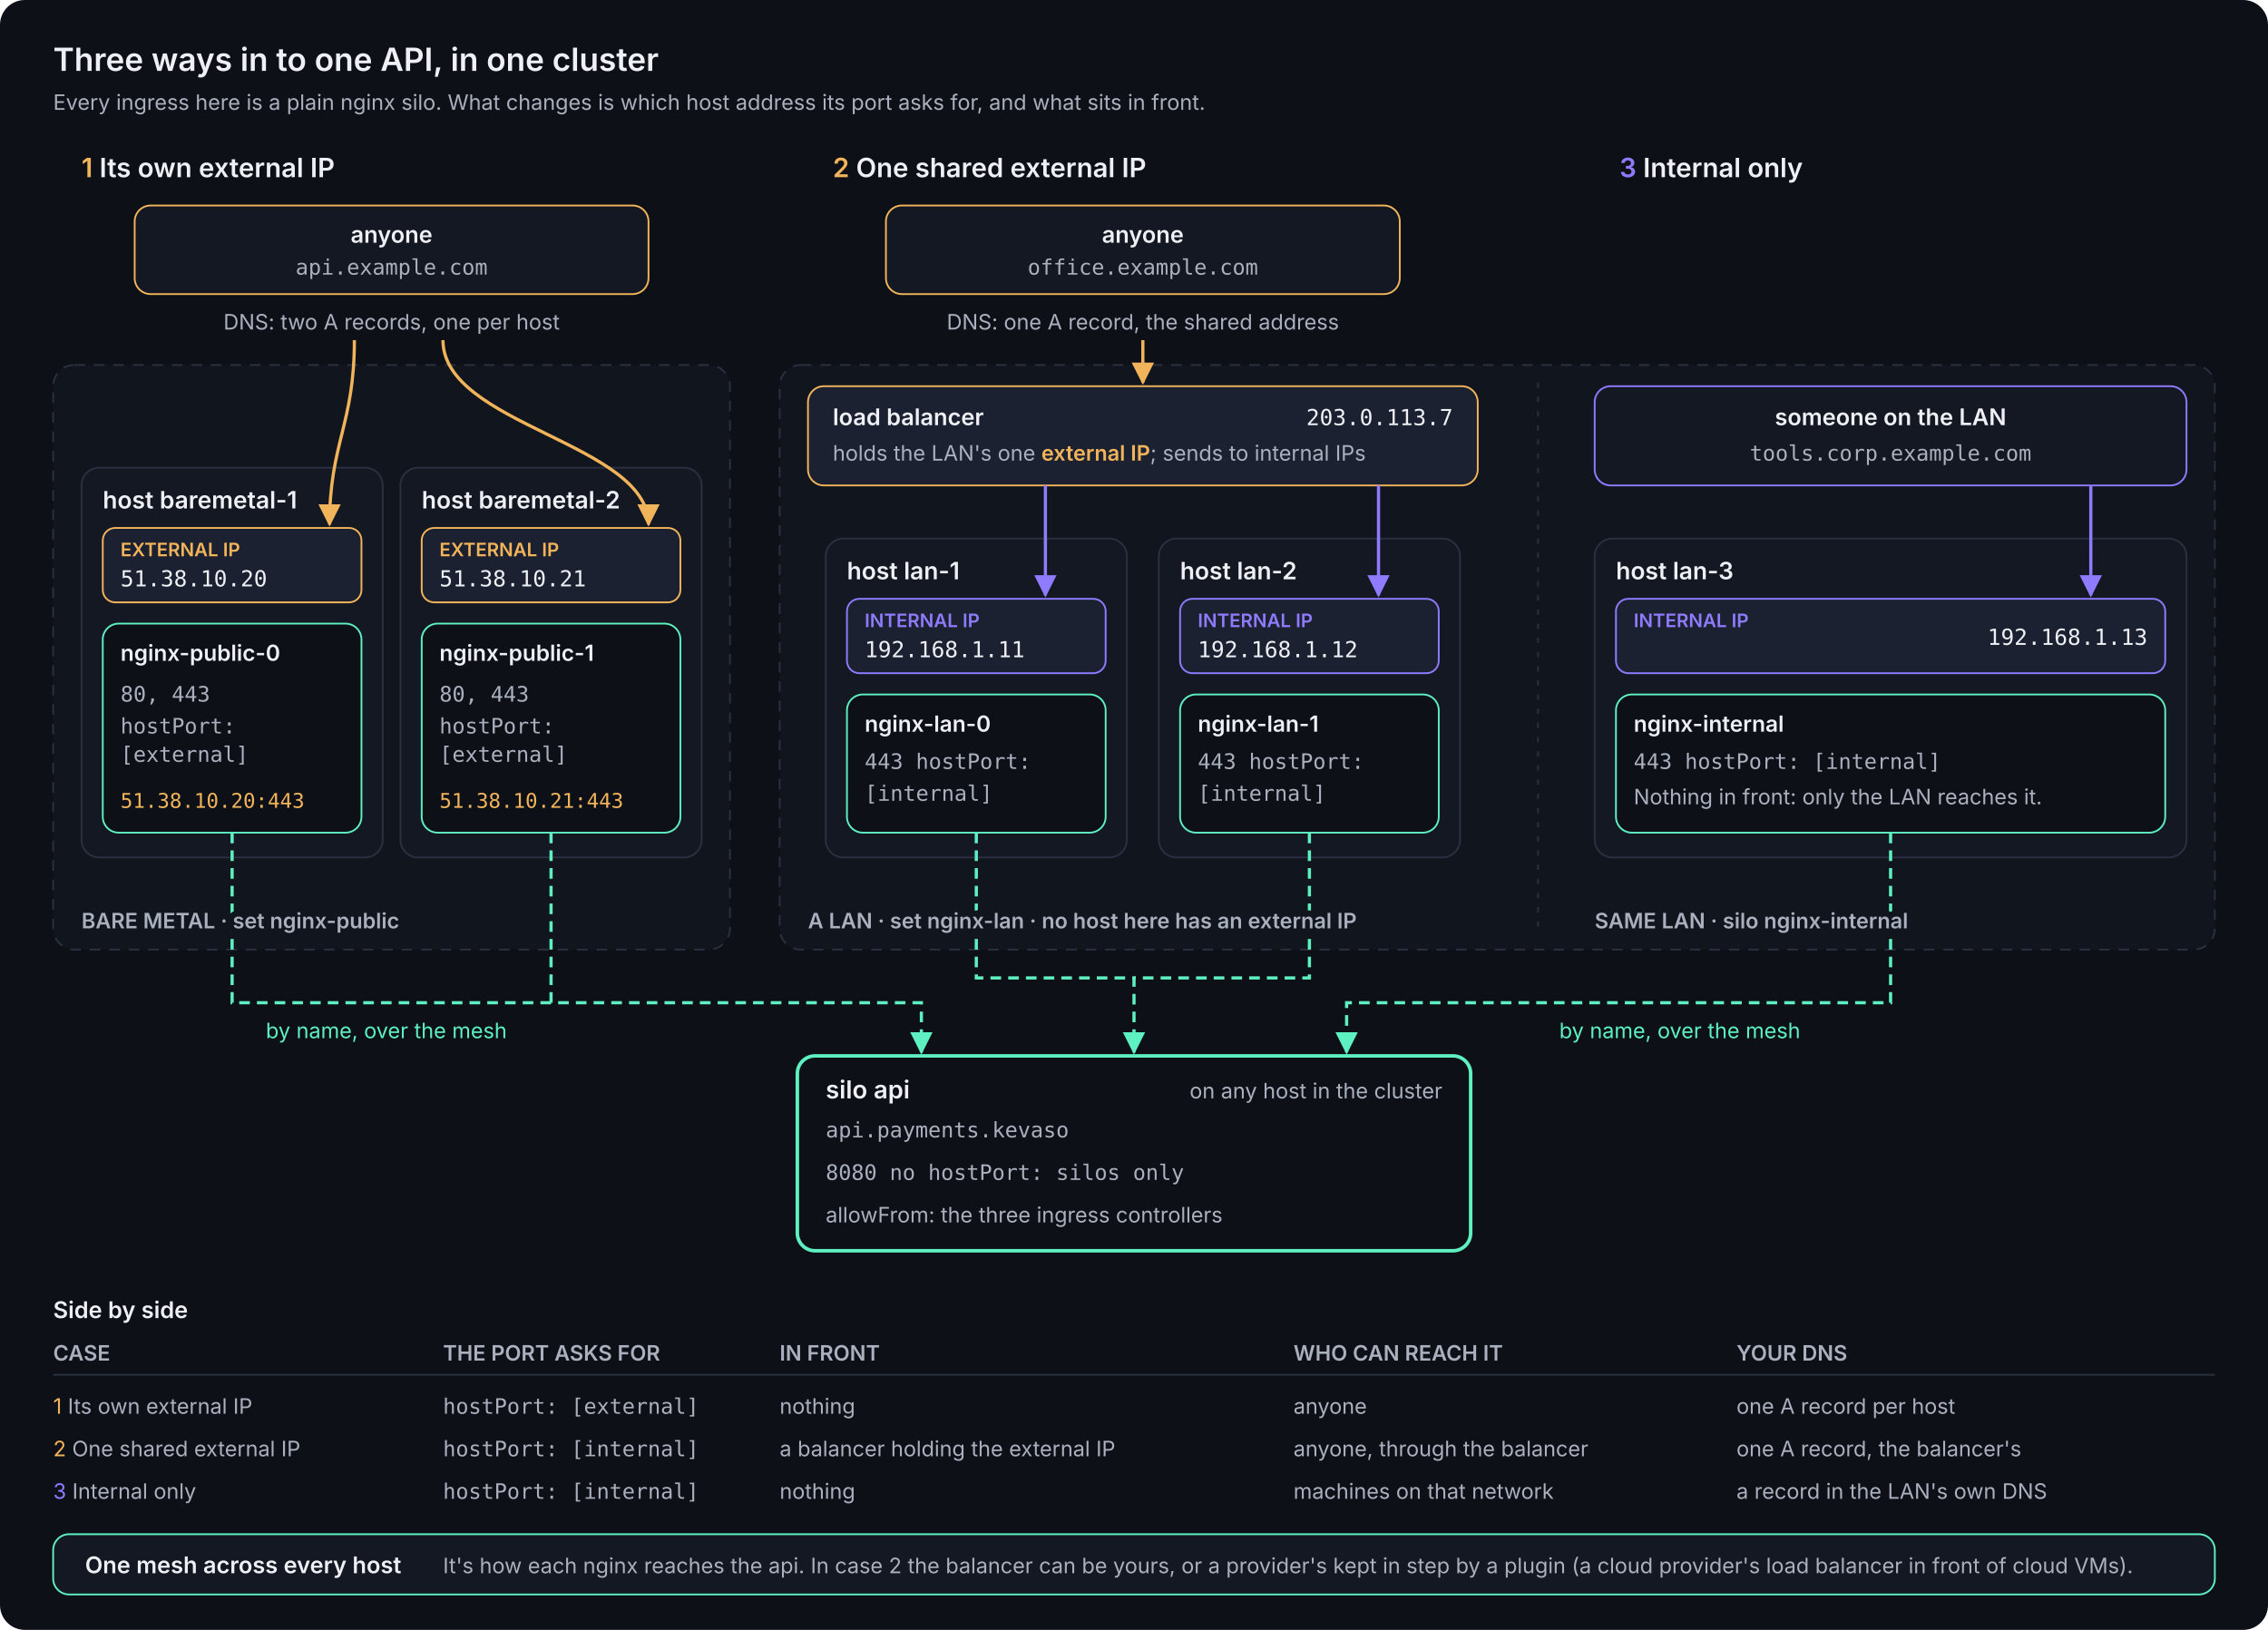
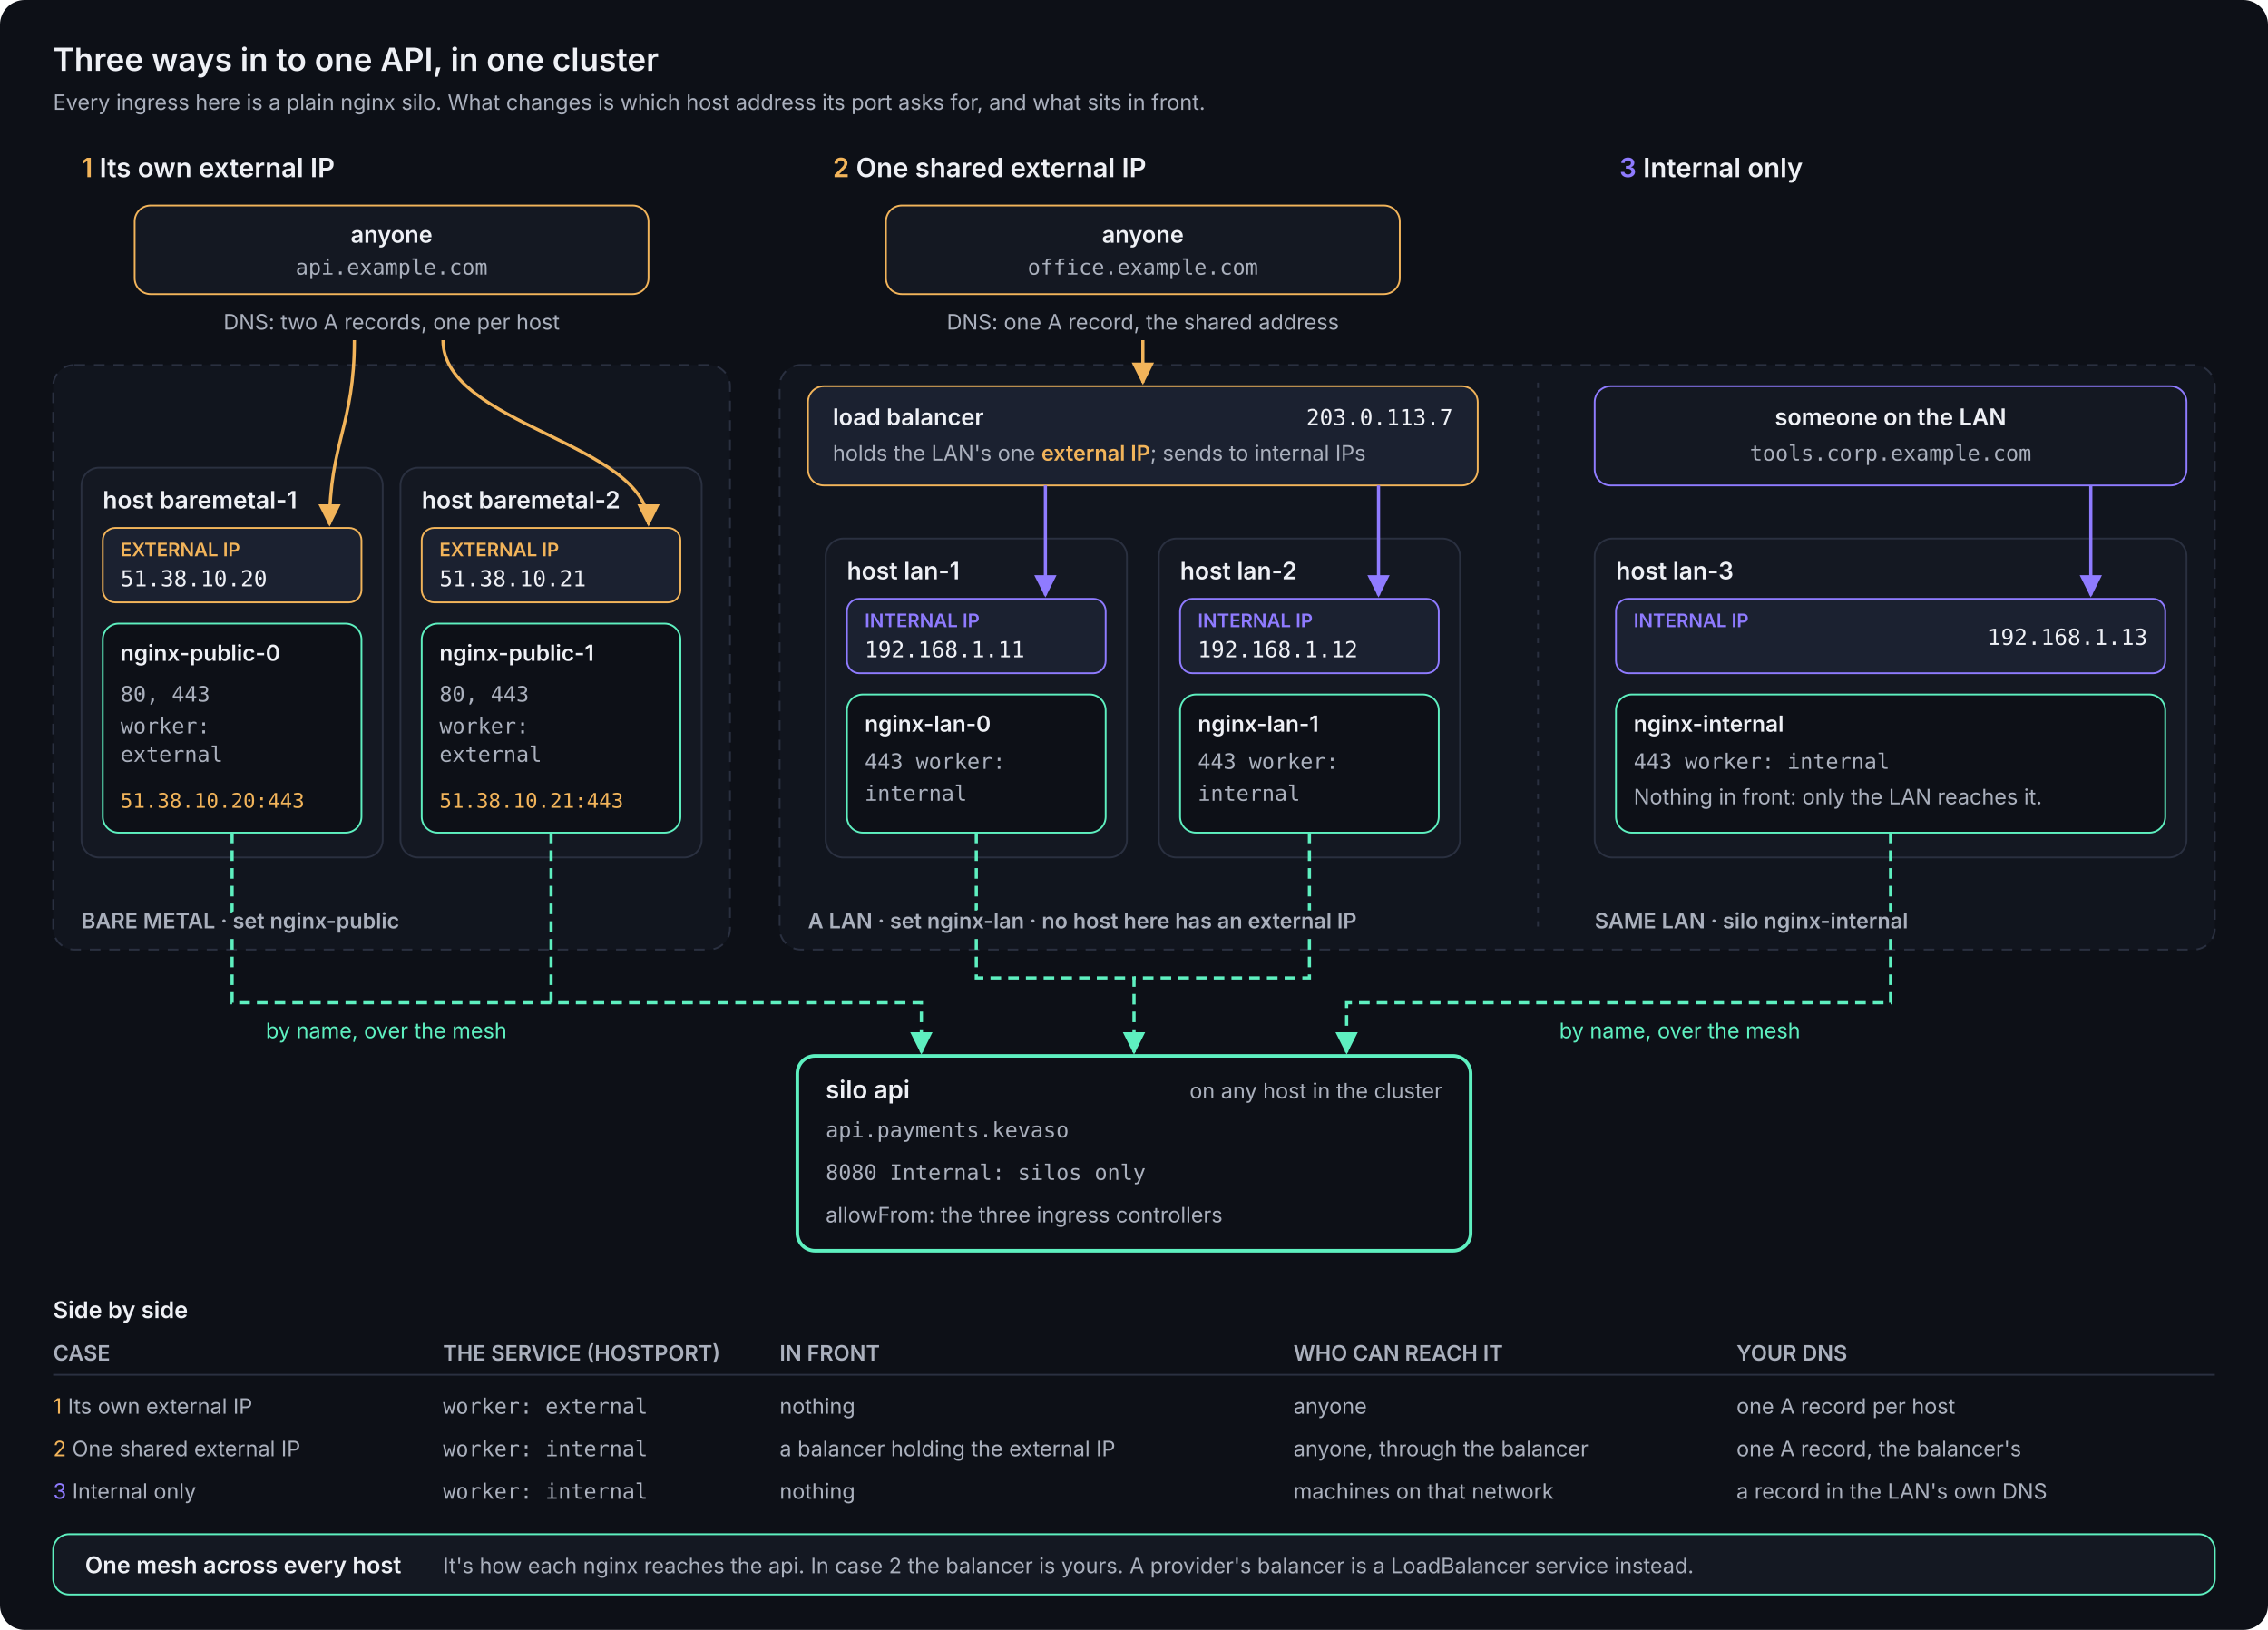
<svg xmlns="http://www.w3.org/2000/svg" viewBox="0 0 1280 920" role="img" aria-labelledby="t d" font-family="Inter, system-ui, -apple-system, 'Segoe UI', sans-serif">
  <defs>
    <marker id="ma" viewBox="0 0 10 10" refX="9" refY="5" markerWidth="7" markerHeight="7" orient="auto-start-reverse">
      <path d="M0 0 10 5 0 10z" fill="#f2b45a" />
    </marker>
    <marker id="mv" viewBox="0 0 10 10" refX="9" refY="5" markerWidth="7" markerHeight="7" orient="auto-start-reverse">
      <path d="M0 0 10 5 0 10z" fill="#8f7bff" />
    </marker>
    <marker id="mm" viewBox="0 0 10 10" refX="9" refY="5" markerWidth="7" markerHeight="7" orient="auto-start-reverse">
      <path d="M0 0 10 5 0 10z" fill="#5ef0c0" />
    </marker>
  </defs>
  <style>
    .mono{font-family:'IBM Plex Mono',ui-monospace,monospace}
    .h{fill:#eef0f5;font-size:13.5px;font-weight:600}
    .s{fill:#aab0bd;font-size:12px}
    .k{font-size:10.5px;font-weight:600}
    .v{fill:#eef0f5;font-size:12.5px}
    .c{fill:#eef0f5;font-size:15px;font-weight:600}
  </style>
  <rect width="1280" height="920" rx="14" fill="#0d1017" />
  <text x="30" y="40" fill="#eef0f5" font-size="18" font-weight="600">Three ways in to one API, in one cluster</text>
  <text x="30" y="62" class="s">Every ingress here is a plain nginx silo. What changes is which host address its port asks for, and what sits in front.</text>
  <text x="46" y="100" class="c">
    <tspan fill="#f2b45a">1</tspan>  Its own external IP</text>
  <text x="470" y="100" class="c">
    <tspan fill="#f2b45a">2</tspan>  One shared external IP</text>
  <text x="914" y="100" class="c">
    <tspan fill="#8f7bff">3</tspan>  Internal only</text>
  <rect x="76" y="116" width="290" height="50" rx="9" fill="#141822" stroke="#f2b45a" />
  <text x="221" y="137" fill="#eef0f5" font-size="13" font-weight="600" text-anchor="middle">anyone</text>
  <text x="221" y="155" class="s mono" text-anchor="middle">api.example.com</text>
  <rect x="500" y="116" width="290" height="50" rx="9" fill="#141822" stroke="#f2b45a" />
  <text x="645" y="137" fill="#eef0f5" font-size="13" font-weight="600" text-anchor="middle">anyone</text>
  <text x="645" y="155" class="s mono" text-anchor="middle">office.example.com</text>
  <text x="221" y="186" class="s" text-anchor="middle">DNS: two A records, one per host</text>
  <text x="645" y="186" class="s" text-anchor="middle">DNS: one A record, the shared address</text>
  <rect x="30" y="206" width="382" height="330" rx="12" fill="#11151e" stroke="#2a3040" stroke-dasharray="6 5" />
  <g>
    <rect x="46" y="264" width="170" height="220" rx="10" fill="#141822" stroke="#2a3040" />
    <text x="58" y="287" class="h">host baremetal-1</text>
    <rect x="58" y="298" width="146" height="42" rx="7" fill="#1b2130" stroke="#f2b45a" />
    <text x="68" y="314" class="k" fill="#f2b45a">EXTERNAL IP</text>
    <text x="68" y="331" class="v mono">51.38.10.20</text>
    <rect x="58" y="352" width="146" height="118" rx="9" fill="#0d1017" stroke="#5ef0c0" />
    <text x="68" y="373" fill="#eef0f5" font-size="12.5" font-weight="600">nginx-public-0</text>
    <text x="68" y="396" class="s mono" font-size="11.5">80, 443</text>
-     <text x="68" y="414" class="s mono" font-size="11.5">hostPort:</text>
-     <text x="68" y="430" class="s mono" font-size="11.5">  [external]</text>
+     <text x="68" y="414" class="s mono" font-size="11.5">worker:</text>
+     <text x="68" y="430" class="s mono" font-size="11.5">  external</text>
    <text x="68" y="456" class="mono" fill="#f2b45a" font-size="11.5">51.38.10.20:443</text>
  </g>
  <g>
    <rect x="226" y="264" width="170" height="220" rx="10" fill="#141822" stroke="#2a3040" />
    <text x="238" y="287" class="h">host baremetal-2</text>
    <rect x="238" y="298" width="146" height="42" rx="7" fill="#1b2130" stroke="#f2b45a" />
    <text x="248" y="314" class="k" fill="#f2b45a">EXTERNAL IP</text>
    <text x="248" y="331" class="v mono">51.38.10.21</text>
    <rect x="238" y="352" width="146" height="118" rx="9" fill="#0d1017" stroke="#5ef0c0" />
    <text x="248" y="373" fill="#eef0f5" font-size="12.5" font-weight="600">nginx-public-1</text>
    <text x="248" y="396" class="s mono" font-size="11.5">80, 443</text>
-     <text x="248" y="414" class="s mono" font-size="11.5">hostPort:</text>
-     <text x="248" y="430" class="s mono" font-size="11.5">  [external]</text>
+     <text x="248" y="414" class="s mono" font-size="11.5">worker:</text>
+     <text x="248" y="430" class="s mono" font-size="11.5">  external</text>
    <text x="248" y="456" class="mono" fill="#f2b45a" font-size="11.5">51.38.10.21:443</text>
  </g>
  <rect x="440" y="206" width="810" height="330" rx="12" fill="#11151e" stroke="#2a3040" stroke-dasharray="6 5" />
  <rect x="456" y="218" width="378" height="56" rx="9" fill="#1b2130" stroke="#f2b45a" />
  <text x="470" y="240" fill="#eef0f5" font-size="13" font-weight="600">load balancer</text>
  <text x="820" y="240" class="v mono" text-anchor="end">203.0.113.7</text>
  <text x="470" y="260" class="s" font-size="11.5">holds the LAN's one <tspan fill="#f2b45a" font-weight="600">external IP</tspan>; sends to internal IPs</text>
  <g>
    <rect x="466" y="304" width="170" height="180" rx="10" fill="#141822" stroke="#2a3040" />
    <text x="478" y="327" class="h">host lan-1</text>
    <rect x="478" y="338" width="146" height="42" rx="7" fill="#1b2130" stroke="#8f7bff" />
    <text x="488" y="354" class="k" fill="#8f7bff">INTERNAL IP</text>
    <text x="488" y="371" class="v mono">192.168.1.11</text>
    <rect x="478" y="392" width="146" height="78" rx="9" fill="#0d1017" stroke="#5ef0c0" />
    <text x="488" y="413" fill="#eef0f5" font-size="12.5" font-weight="600">nginx-lan-0</text>
-     <text x="488" y="434" class="s mono" font-size="11.5">443  hostPort:</text>
-     <text x="488" y="452" class="s mono" font-size="11.5">     [internal]</text>
+     <text x="488" y="434" class="s mono" font-size="11.5">443  worker:</text>
+     <text x="488" y="452" class="s mono" font-size="11.5">     internal</text>
  </g>
  <g>
    <rect x="654" y="304" width="170" height="180" rx="10" fill="#141822" stroke="#2a3040" />
    <text x="666" y="327" class="h">host lan-2</text>
    <rect x="666" y="338" width="146" height="42" rx="7" fill="#1b2130" stroke="#8f7bff" />
    <text x="676" y="354" class="k" fill="#8f7bff">INTERNAL IP</text>
    <text x="676" y="371" class="v mono">192.168.1.12</text>
    <rect x="666" y="392" width="146" height="78" rx="9" fill="#0d1017" stroke="#5ef0c0" />
    <text x="676" y="413" fill="#eef0f5" font-size="12.5" font-weight="600">nginx-lan-1</text>
-     <text x="676" y="434" class="s mono" font-size="11.5">443  hostPort:</text>
-     <text x="676" y="452" class="s mono" font-size="11.5">     [internal]</text>
+     <text x="676" y="434" class="s mono" font-size="11.5">443  worker:</text>
+     <text x="676" y="452" class="s mono" font-size="11.5">     internal</text>
  </g>
  <path d="M868 216V526" stroke="#2a3040" stroke-dasharray="3 5" />
  <rect x="900" y="218" width="334" height="56" rx="9" fill="#141822" stroke="#8f7bff" />
  <text x="1067" y="240" fill="#eef0f5" font-size="13" font-weight="600" text-anchor="middle">someone on the LAN</text>
  <text x="1067" y="260" class="s mono" text-anchor="middle">tools.corp.example.com</text>
  <g>
    <rect x="900" y="304" width="334" height="180" rx="10" fill="#141822" stroke="#2a3040" />
    <text x="912" y="327" class="h">host lan-3</text>
    <rect x="912" y="338" width="310" height="42" rx="7" fill="#1b2130" stroke="#8f7bff" />
    <text x="922" y="354" class="k" fill="#8f7bff">INTERNAL IP</text>
    <text x="1212" y="364" class="v mono" text-anchor="end">192.168.1.13</text>
    <rect x="912" y="392" width="310" height="78" rx="9" fill="#0d1017" stroke="#5ef0c0" />
    <text x="922" y="413" fill="#eef0f5" font-size="12.5" font-weight="600">nginx-internal</text>
-     <text x="922" y="434" class="s mono" font-size="11.5">443  hostPort: [internal]</text>
+     <text x="922" y="434" class="s mono" font-size="11.5">443  worker: internal</text>
    <text x="922" y="454" class="s" font-size="11.5">Nothing in front: only the LAN reaches it.</text>
  </g>
  <rect x="450" y="596" width="380" height="110" rx="10" fill="#0d1017" stroke="#5ef0c0" stroke-width="2" />
  <text x="466" y="620" fill="#eef0f5" font-size="14" font-weight="600">silo api</text>
  <text x="814" y="620" class="s" text-anchor="end">on any host in the cluster</text>
  <text x="466" y="642" class="s mono" fill="#5ef0c0">api.payments.kevaso</text>
-   <text x="466" y="666" class="s mono">8080  no hostPort: silos only</text>
+   <text x="466" y="666" class="s mono">8080  Internal: silos only</text>
  <text x="466" y="690" class="s">allowFrom: the three ingress controllers</text>
  <path d="M131 470V566H520V594" stroke="#5ef0c0" stroke-width="1.8" stroke-dasharray="6 4" fill="none" marker-end="url(#mm)" />
  <path d="M311 470V566" stroke="#5ef0c0" stroke-width="1.8" stroke-dasharray="6 4" fill="none" />
  <path d="M551 470V552H640V594" stroke="#5ef0c0" stroke-width="1.8" stroke-dasharray="6 4" fill="none" marker-end="url(#mm)" />
  <path d="M739 470V552H640" stroke="#5ef0c0" stroke-width="1.8" stroke-dasharray="6 4" fill="none" />
  <path d="M1067 470V566H760V594" stroke="#5ef0c0" stroke-width="1.8" stroke-dasharray="6 4" fill="none" marker-end="url(#mm)" />
  <text x="150" y="586" fill="#5ef0c0" font-size="12">by name, over the mesh</text>
  <text x="880" y="586" fill="#5ef0c0" font-size="12">by name, over the mesh</text>
  <text x="46" y="524" class="s" font-weight="600" stroke="#11151e" stroke-width="7" paint-order="stroke">BARE METAL · set nginx-public</text>
  <text x="456" y="524" class="s" font-weight="600" stroke="#11151e" stroke-width="7" paint-order="stroke">A LAN · set nginx-lan · no host here has an external IP</text>
  <text x="900" y="524" class="s" font-weight="600" stroke="#11151e" stroke-width="7" paint-order="stroke">SAME LAN · silo nginx-internal</text>
  <path d="M200 192C200 240 186 250 186 296" stroke="#f2b45a" stroke-width="1.8" fill="none" marker-end="url(#ma)" />
  <path d="M250 192C250 240 366 250 366 296" stroke="#f2b45a" stroke-width="1.8" fill="none" marker-end="url(#ma)" />
  <path d="M645 192V216" stroke="#f2b45a" stroke-width="1.8" fill="none" marker-end="url(#ma)" />
  <path d="M590 274V336" stroke="#8f7bff" stroke-width="1.8" fill="none" marker-end="url(#mv)" />
  <path d="M778 274V336" stroke="#8f7bff" stroke-width="1.8" fill="none" marker-end="url(#mv)" />
  <path d="M1180 274V336" stroke="#8f7bff" stroke-width="1.8" fill="none" marker-end="url(#mv)" />
  <g>
    <text x="30" y="744" fill="#eef0f5" font-size="13" font-weight="600">Side by side</text>
    <g class="s" font-weight="600">
      <text x="30" y="768">CASE</text>
-       <text x="250" y="768">THE PORT ASKS FOR</text>
+       <text x="250" y="768">THE SERVICE (HOSTPORT)</text>
      <text x="440" y="768">IN FRONT</text>
      <text x="730" y="768">WHO CAN REACH IT</text>
      <text x="980" y="768">YOUR DNS</text>
    </g>
    <path d="M30 776H1250" stroke="#2a3040" />
    <g class="s">
      <text x="30" y="798">
        <tspan fill="#f2b45a">1</tspan>  Its own external IP</text>
-       <text x="250" y="798" class="s mono">hostPort: [external]</text>
+       <text x="250" y="798" class="s mono">worker: external</text>
      <text x="440" y="798">nothing</text>
      <text x="730" y="798">anyone</text>
      <text x="980" y="798">one A record per host</text>
      <text x="30" y="822">
        <tspan fill="#f2b45a">2</tspan>  One shared external IP</text>
-       <text x="250" y="822" class="s mono">hostPort: [internal]</text>
+       <text x="250" y="822" class="s mono">worker: internal</text>
      <text x="440" y="822">a balancer holding the external IP</text>
      <text x="730" y="822">anyone, through the balancer</text>
      <text x="980" y="822">one A record, the balancer's</text>
      <text x="30" y="846">
        <tspan fill="#8f7bff">3</tspan>  Internal only</text>
-       <text x="250" y="846" class="s mono">hostPort: [internal]</text>
+       <text x="250" y="846" class="s mono">worker: internal</text>
      <text x="440" y="846">nothing</text>
      <text x="730" y="846">machines on that network</text>
      <text x="980" y="846">a record in the LAN's own DNS</text>
    </g>
  </g>
  <rect x="30" y="866" width="1220" height="34" rx="9" fill="#141822" stroke="#5ef0c0" />
  <text x="48" y="888" fill="#eef0f5" font-size="13" font-weight="600">One mesh across every host</text>
-   <text x="250" y="888" class="s">It's how each nginx reaches the api. In case 2 the balancer can be yours, or a provider's kept in step by a plugin (a cloud provider's load balancer in front of cloud VMs).</text>
+   <text x="250" y="888" class="s">It's how each nginx reaches the api. In case 2 the balancer is yours. A provider's balancer is a LoadBalancer service instead.</text>
</svg>
